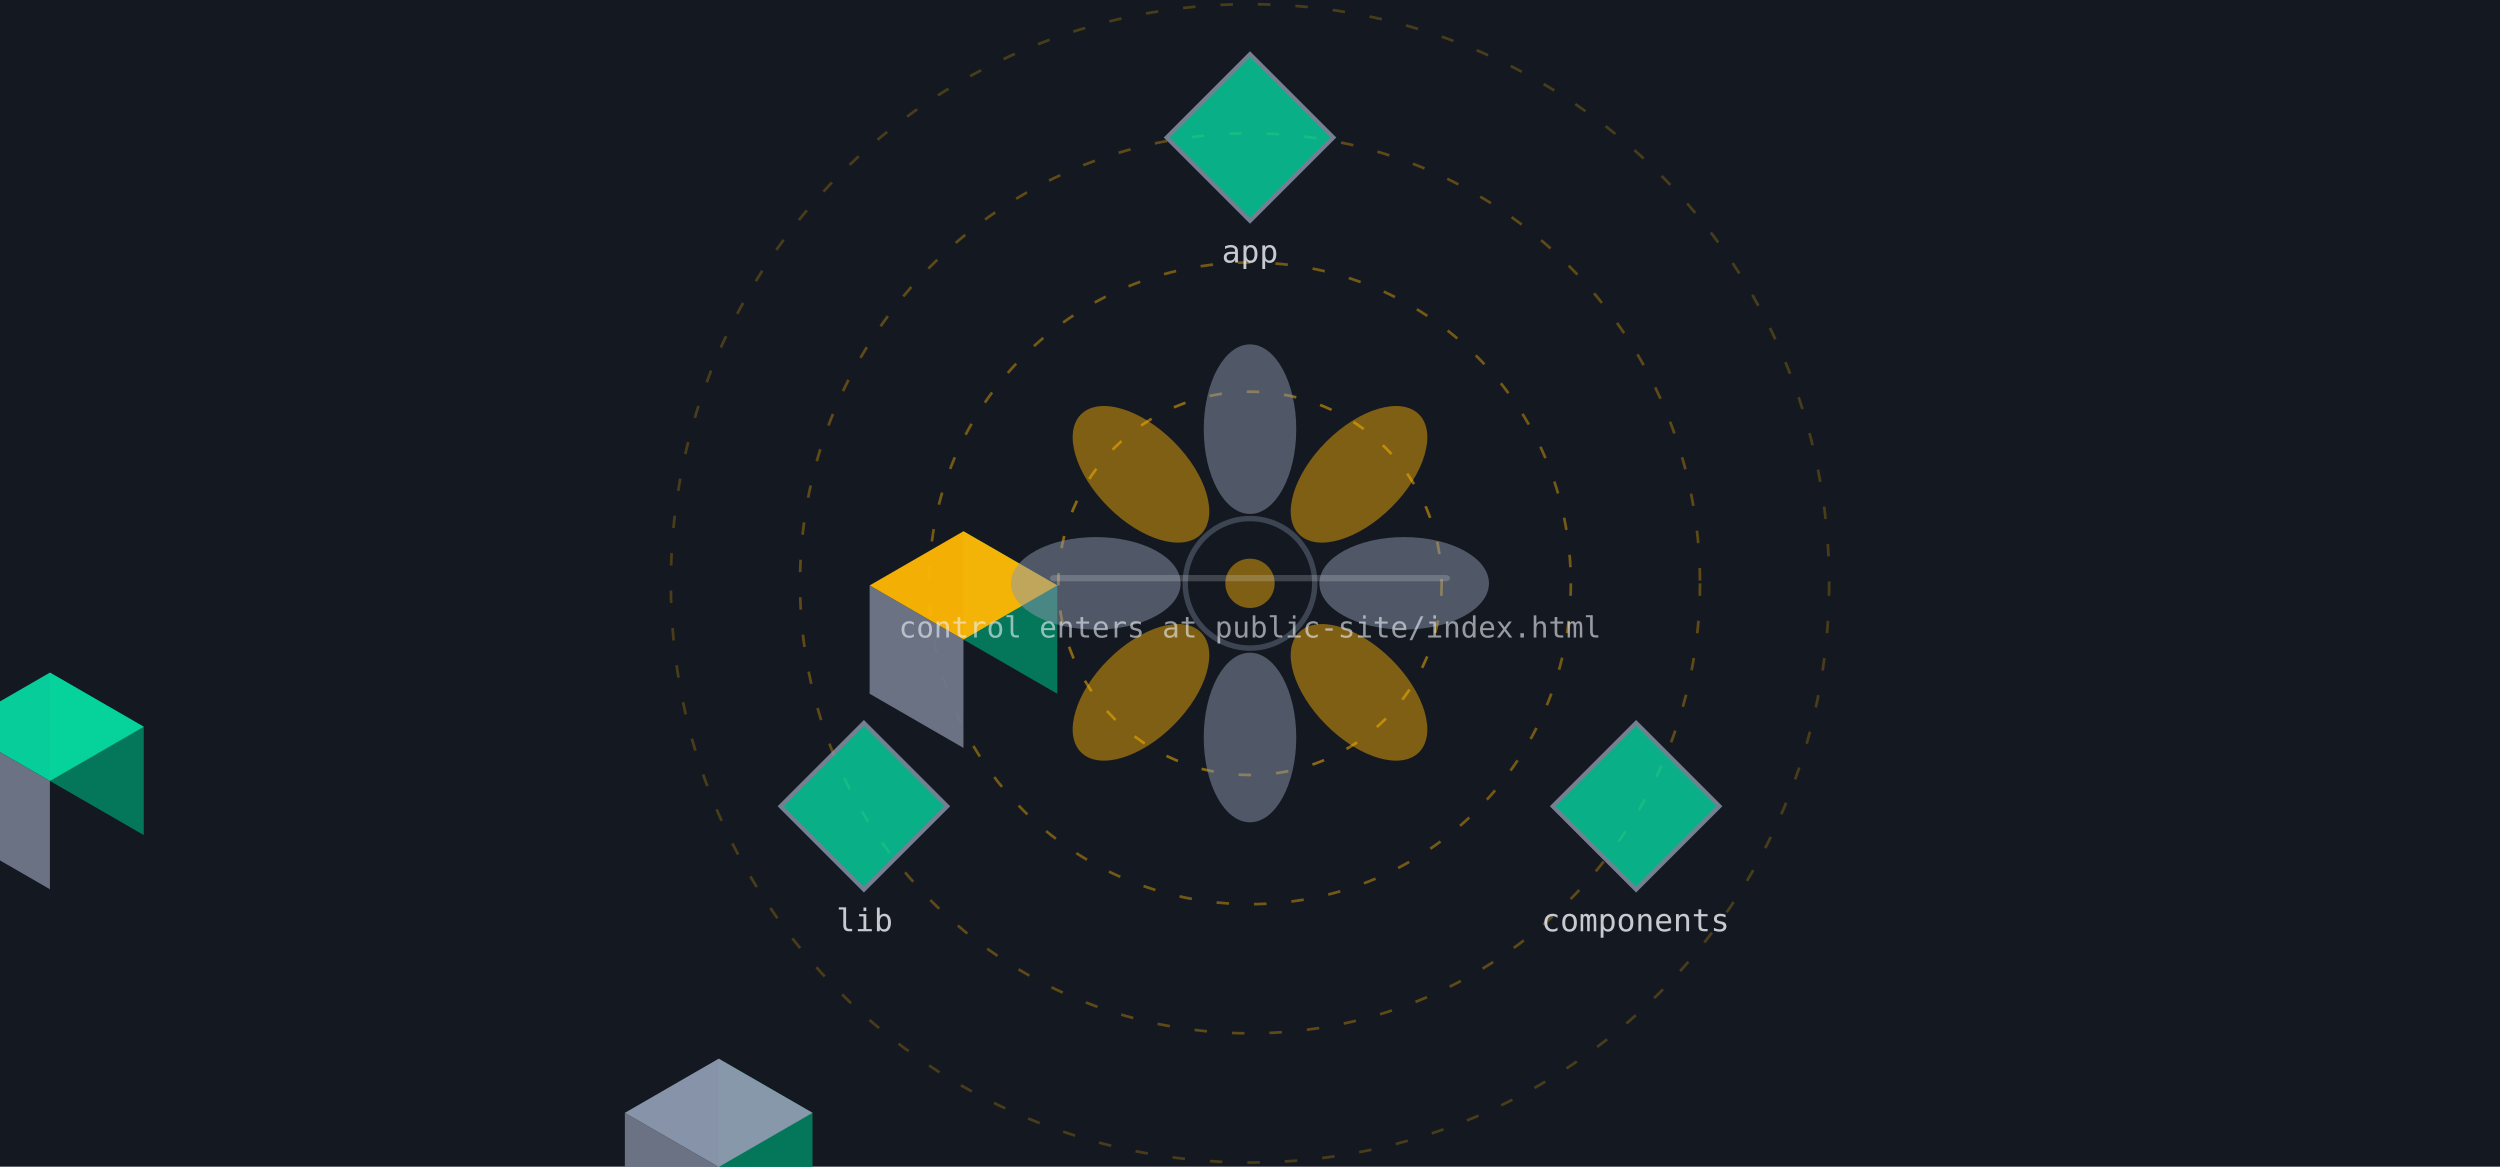
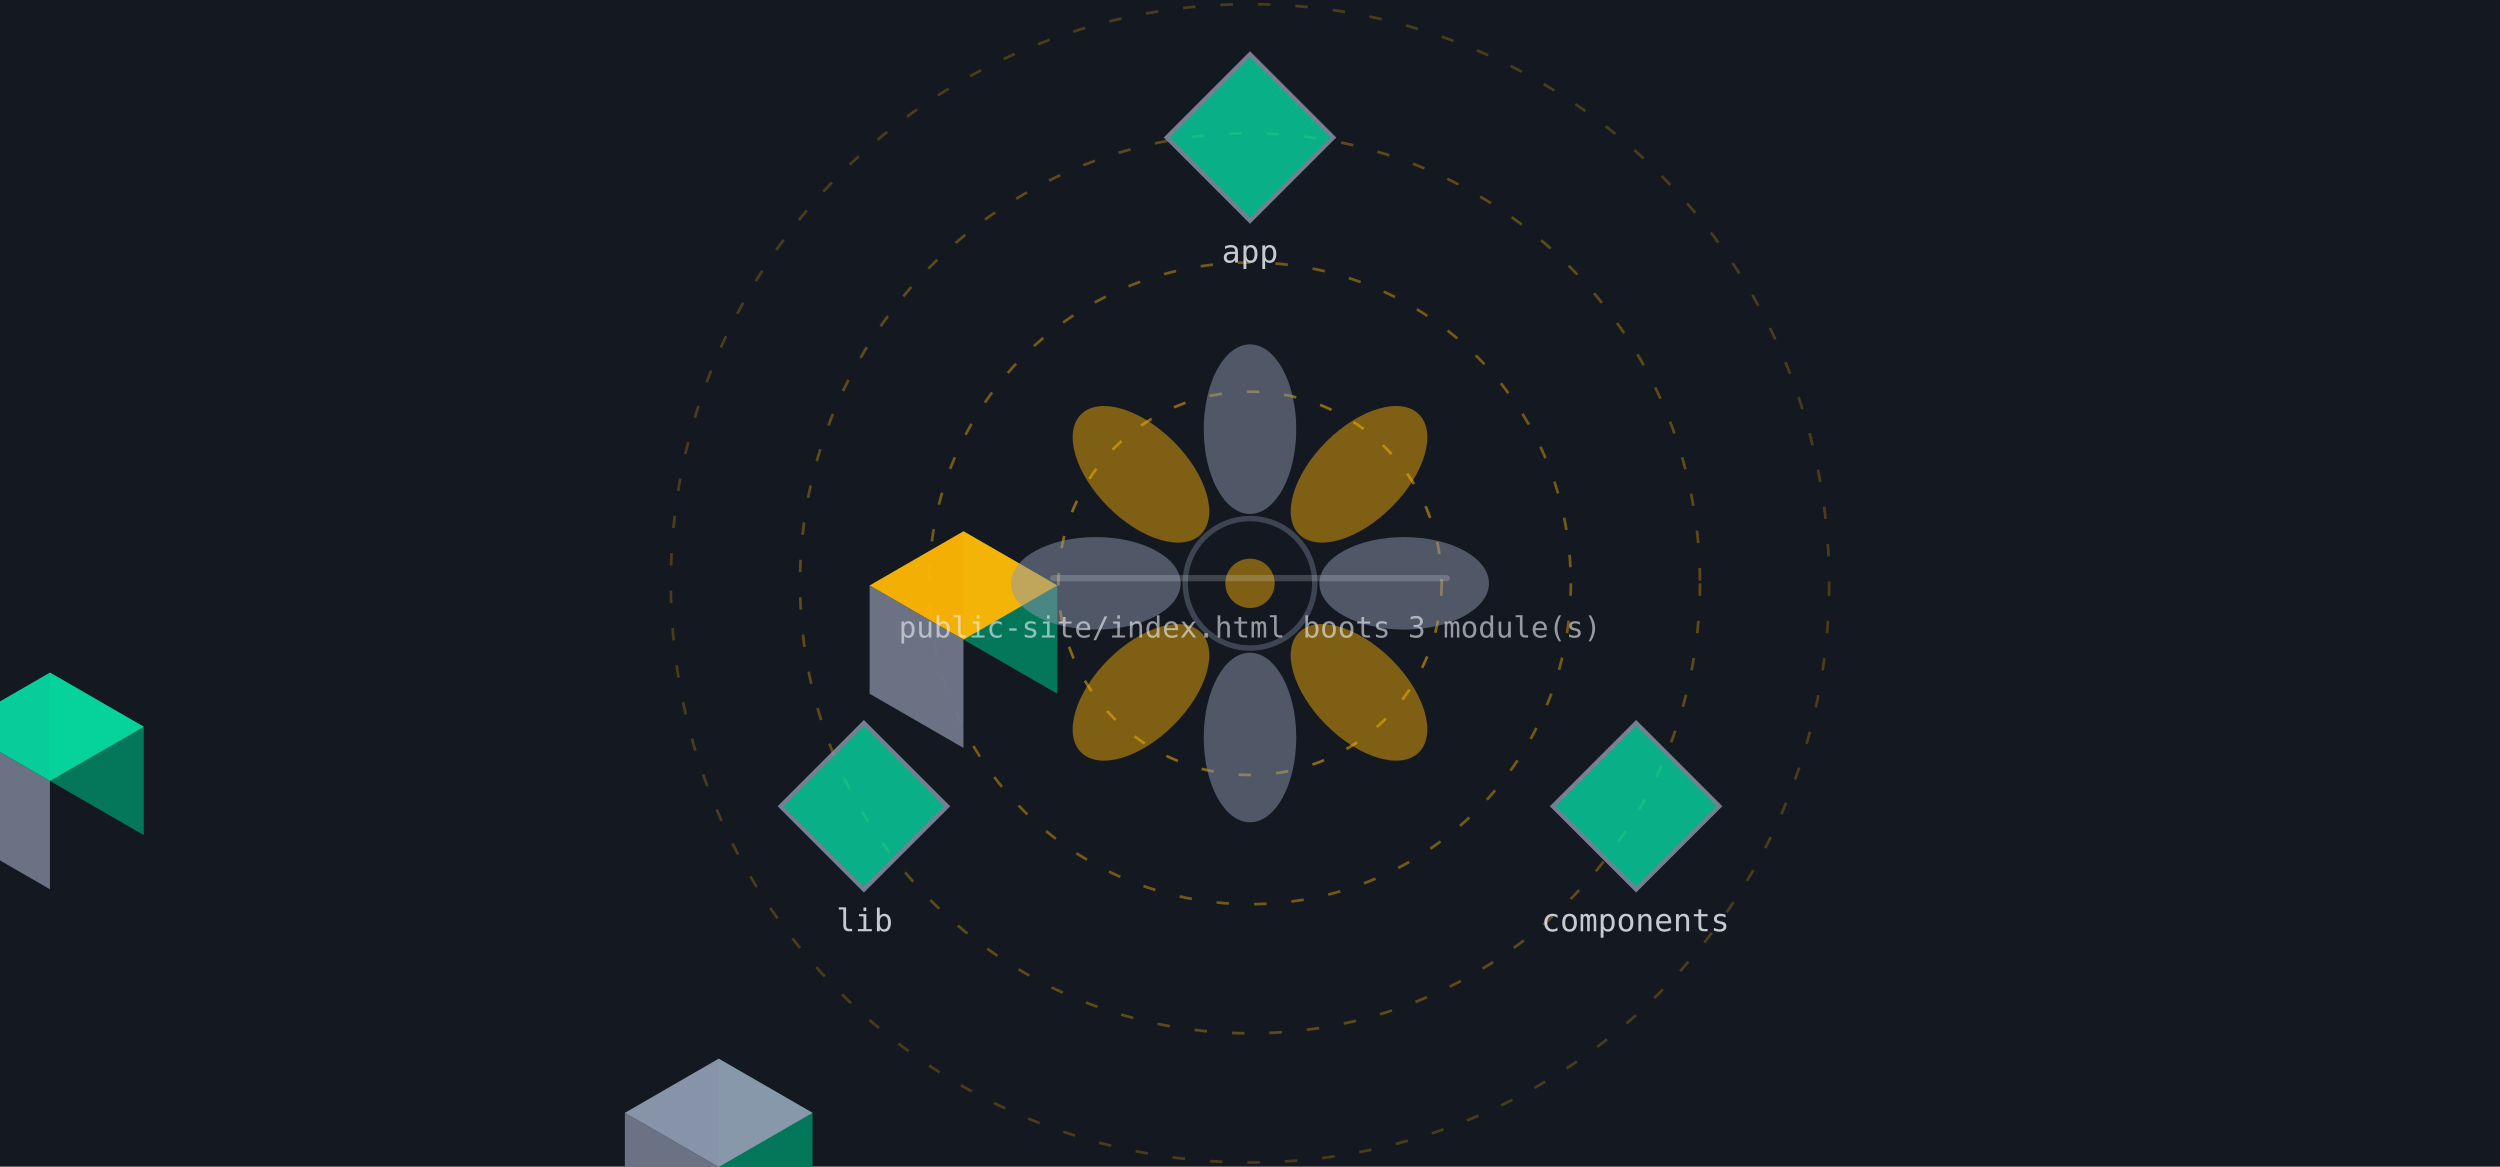
<svg xmlns="http://www.w3.org/2000/svg" viewBox="0 0 1200 560" width="1200" height="560" role="img" aria-label="evalforge workflow">
  <rect width="1200" height="560" fill="#141821" />
  <defs>
    <linearGradient id="gk" x1="0" y1="0" x2="1" y2="1">
      <stop offset="0%" stop-color="#ffb703" />
      <stop offset="100%" stop-color="#8d99ae" />
    </linearGradient>
  </defs>
  <circle cx="600.00" cy="280.00" r="92.00" fill="none" stroke="rgba(255,183,3,0.500)" stroke-width="1.30" opacity="1.00" stroke-dasharray="6 12" />
  <g>
    <circle cx="600.00" cy="280.00" r="92.00" fill="none" stroke="#06d6a0" stroke-width="2.60" opacity="0.00" />
    <animate attributeName="opacity" values="0;0.85;0" dur="19.0s" begin="0.0s" repeatCount="indefinite" />
  </g>
  <circle cx="600.00" cy="280.00" r="154.00" fill="none" stroke="rgba(255,183,3,0.410)" stroke-width="1.30" opacity="1.00" stroke-dasharray="6 12" />
  <g>
    <circle cx="600.00" cy="280.00" r="154.00" fill="none" stroke="#06d6a0" stroke-width="2.60" opacity="0.00" />
    <animate attributeName="opacity" values="0;0.85;0" dur="19.0s" begin="0.6s" repeatCount="indefinite" />
  </g>
  <circle cx="600.00" cy="280.00" r="216.00" fill="none" stroke="rgba(255,183,3,0.320)" stroke-width="1.30" opacity="1.00" stroke-dasharray="6 12" />
  <g>
    <circle cx="600.00" cy="280.00" r="216.00" fill="none" stroke="#06d6a0" stroke-width="2.60" opacity="0.00" />
    <animate attributeName="opacity" values="0;0.85;0" dur="19.0s" begin="1.2s" repeatCount="indefinite" />
  </g>
  <circle cx="600.00" cy="280.00" r="278.00" fill="none" stroke="rgba(255,183,3,0.230)" stroke-width="1.30" opacity="1.00" stroke-dasharray="6 12" />
  <g>
    <circle cx="600.00" cy="280.00" r="278.00" fill="none" stroke="#06d6a0" stroke-width="2.60" opacity="0.00" />
    <animate attributeName="opacity" values="0;0.85;0" dur="19.0s" begin="1.8s" repeatCount="indefinite" />
  </g>
  <polygon points="462.46,307.00 507.49,333.00 507.49,281.00 462.46,255.00" fill="#037c5d" opacity="0.95" />
  <polygon points="417.42,333.00 462.46,359.00 462.46,307.00 417.42,281.00" fill="#6e7788" opacity="0.95" />
  <polygon points="462.46,255.00 507.49,281.00 462.46,307.00 417.42,281.00" fill="#ffb703" opacity="0.95" />
  <text x="600" y="126" font-family="ui-monospace,Menlo,monospace" font-size="15" fill="rgba(238,241,246,0.820)" text-anchor="middle">app</text>
  <g>
    <polygon points="600.00,26.00 640.00,66.00 600.00,106.00 560.00,66.00" fill="#06d6a0" opacity="0.80" stroke="#8d99ae" stroke-width="2" />
    <animate attributeName="opacity" values="0.25;1.0;0.25" dur="19.0s" begin="0.0s" repeatCount="indefinite" />
  </g>
  <polygon points="344.96,560.16 390.00,586.16 390.00,534.16 344.96,508.16" fill="#037c5d" opacity="0.95" />
  <polygon points="299.93,586.16 344.96,612.16 344.96,560.16 299.93,534.16" fill="#6e7788" opacity="0.95" />
  <polygon points="344.96,508.16 390.00,534.16 344.96,560.16 299.93,534.16" fill="#8d99ae" opacity="0.95" />
  <text x="785" y="447" font-family="ui-monospace,Menlo,monospace" font-size="15" fill="rgba(238,241,246,0.820)" text-anchor="middle">components</text>
  <g>
    <polygon points="785.33,347.00 825.33,387.00 785.33,427.00 745.33,387.00" fill="#06d6a0" opacity="0.80" stroke="#8d99ae" stroke-width="2" />
    <animate attributeName="opacity" values="0.25;1.0;0.25" dur="19.0s" begin="6.333s" repeatCount="indefinite" />
  </g>
  <polygon points="23.96,374.84 69.00,400.84 69.00,348.84 23.96,322.84" fill="#037c5d" opacity="0.95" />
  <polygon points="-21.07,400.84 23.96,426.84 23.96,374.84 -21.07,348.84" fill="#6e7788" opacity="0.95" />
  <polygon points="23.96,322.84 69.00,348.84 23.96,374.84 -21.07,348.84" fill="#06d6a0" opacity="0.95" />
  <text x="415" y="447" font-family="ui-monospace,Menlo,monospace" font-size="15" fill="rgba(238,241,246,0.820)" text-anchor="middle">lib</text>
  <g>
    <polygon points="414.67,347.00 454.67,387.00 414.67,427.00 374.67,387.00" fill="#06d6a0" opacity="0.80" stroke="#8d99ae" stroke-width="2" />
    <animate attributeName="opacity" values="0.25;1.0;0.25" dur="19.0s" begin="12.667s" repeatCount="indefinite" />
  </g>
  <ellipse cx="600.00" cy="206.00" rx="22.20" ry="40.70" fill="rgba(141,153,174,0.500)" opacity="1.00" transform="rotate(0.0 600.00 206.00)" />
  <ellipse cx="652.33" cy="227.67" rx="22.20" ry="40.70" fill="rgba(255,183,3,0.450)" opacity="1.00" transform="rotate(45.0 652.33 227.67)" />
  <ellipse cx="674.00" cy="280.00" rx="22.20" ry="40.70" fill="rgba(141,153,174,0.500)" opacity="1.00" transform="rotate(90.0 674.00 280.00)" />
  <ellipse cx="652.33" cy="332.33" rx="22.20" ry="40.70" fill="rgba(255,183,3,0.450)" opacity="1.00" transform="rotate(135.0 652.33 332.33)" />
  <ellipse cx="600.00" cy="354.00" rx="22.20" ry="40.70" fill="rgba(141,153,174,0.500)" opacity="1.00" transform="rotate(180.0 600.00 354.00)" />
  <ellipse cx="547.67" cy="332.33" rx="22.20" ry="40.70" fill="rgba(255,183,3,0.450)" opacity="1.00" transform="rotate(225.0 547.67 332.33)" />
  <ellipse cx="526.00" cy="280.00" rx="22.20" ry="40.70" fill="rgba(141,153,174,0.500)" opacity="1.00" transform="rotate(270.0 526.00 280.00)" />
  <ellipse cx="547.67" cy="227.67" rx="22.20" ry="40.70" fill="rgba(255,183,3,0.450)" opacity="1.00" transform="rotate(315.0 547.67 227.67)" />
  <circle cx="600.00" cy="280.00" r="31.08" fill="none" stroke="rgba(141,153,174,0.500)" stroke-width="2.59" opacity="0.70" />
  <circle cx="600.00" cy="280.00" r="11.84" fill="rgba(255,183,3,0.450)" opacity="1.00" />
  <rect x="504.00" y="276.00" width="192.00" height="3.00" rx="2.00" fill="rgba(238,241,246,0.200)" opacity="1.00" />
-   <text x="600" y="306" font-family="ui-monospace,Menlo,monospace" font-size="14" fill="rgba(238,241,246,0.600)" text-anchor="middle">control enters at public-site/index.html</text>
+   <text x="600" y="306" font-family="ui-monospace,Menlo,monospace" font-size="14" fill="rgba(238,241,246,0.600)" text-anchor="middle">public-site/index.html boots 3 module(s)</text>
</svg>
